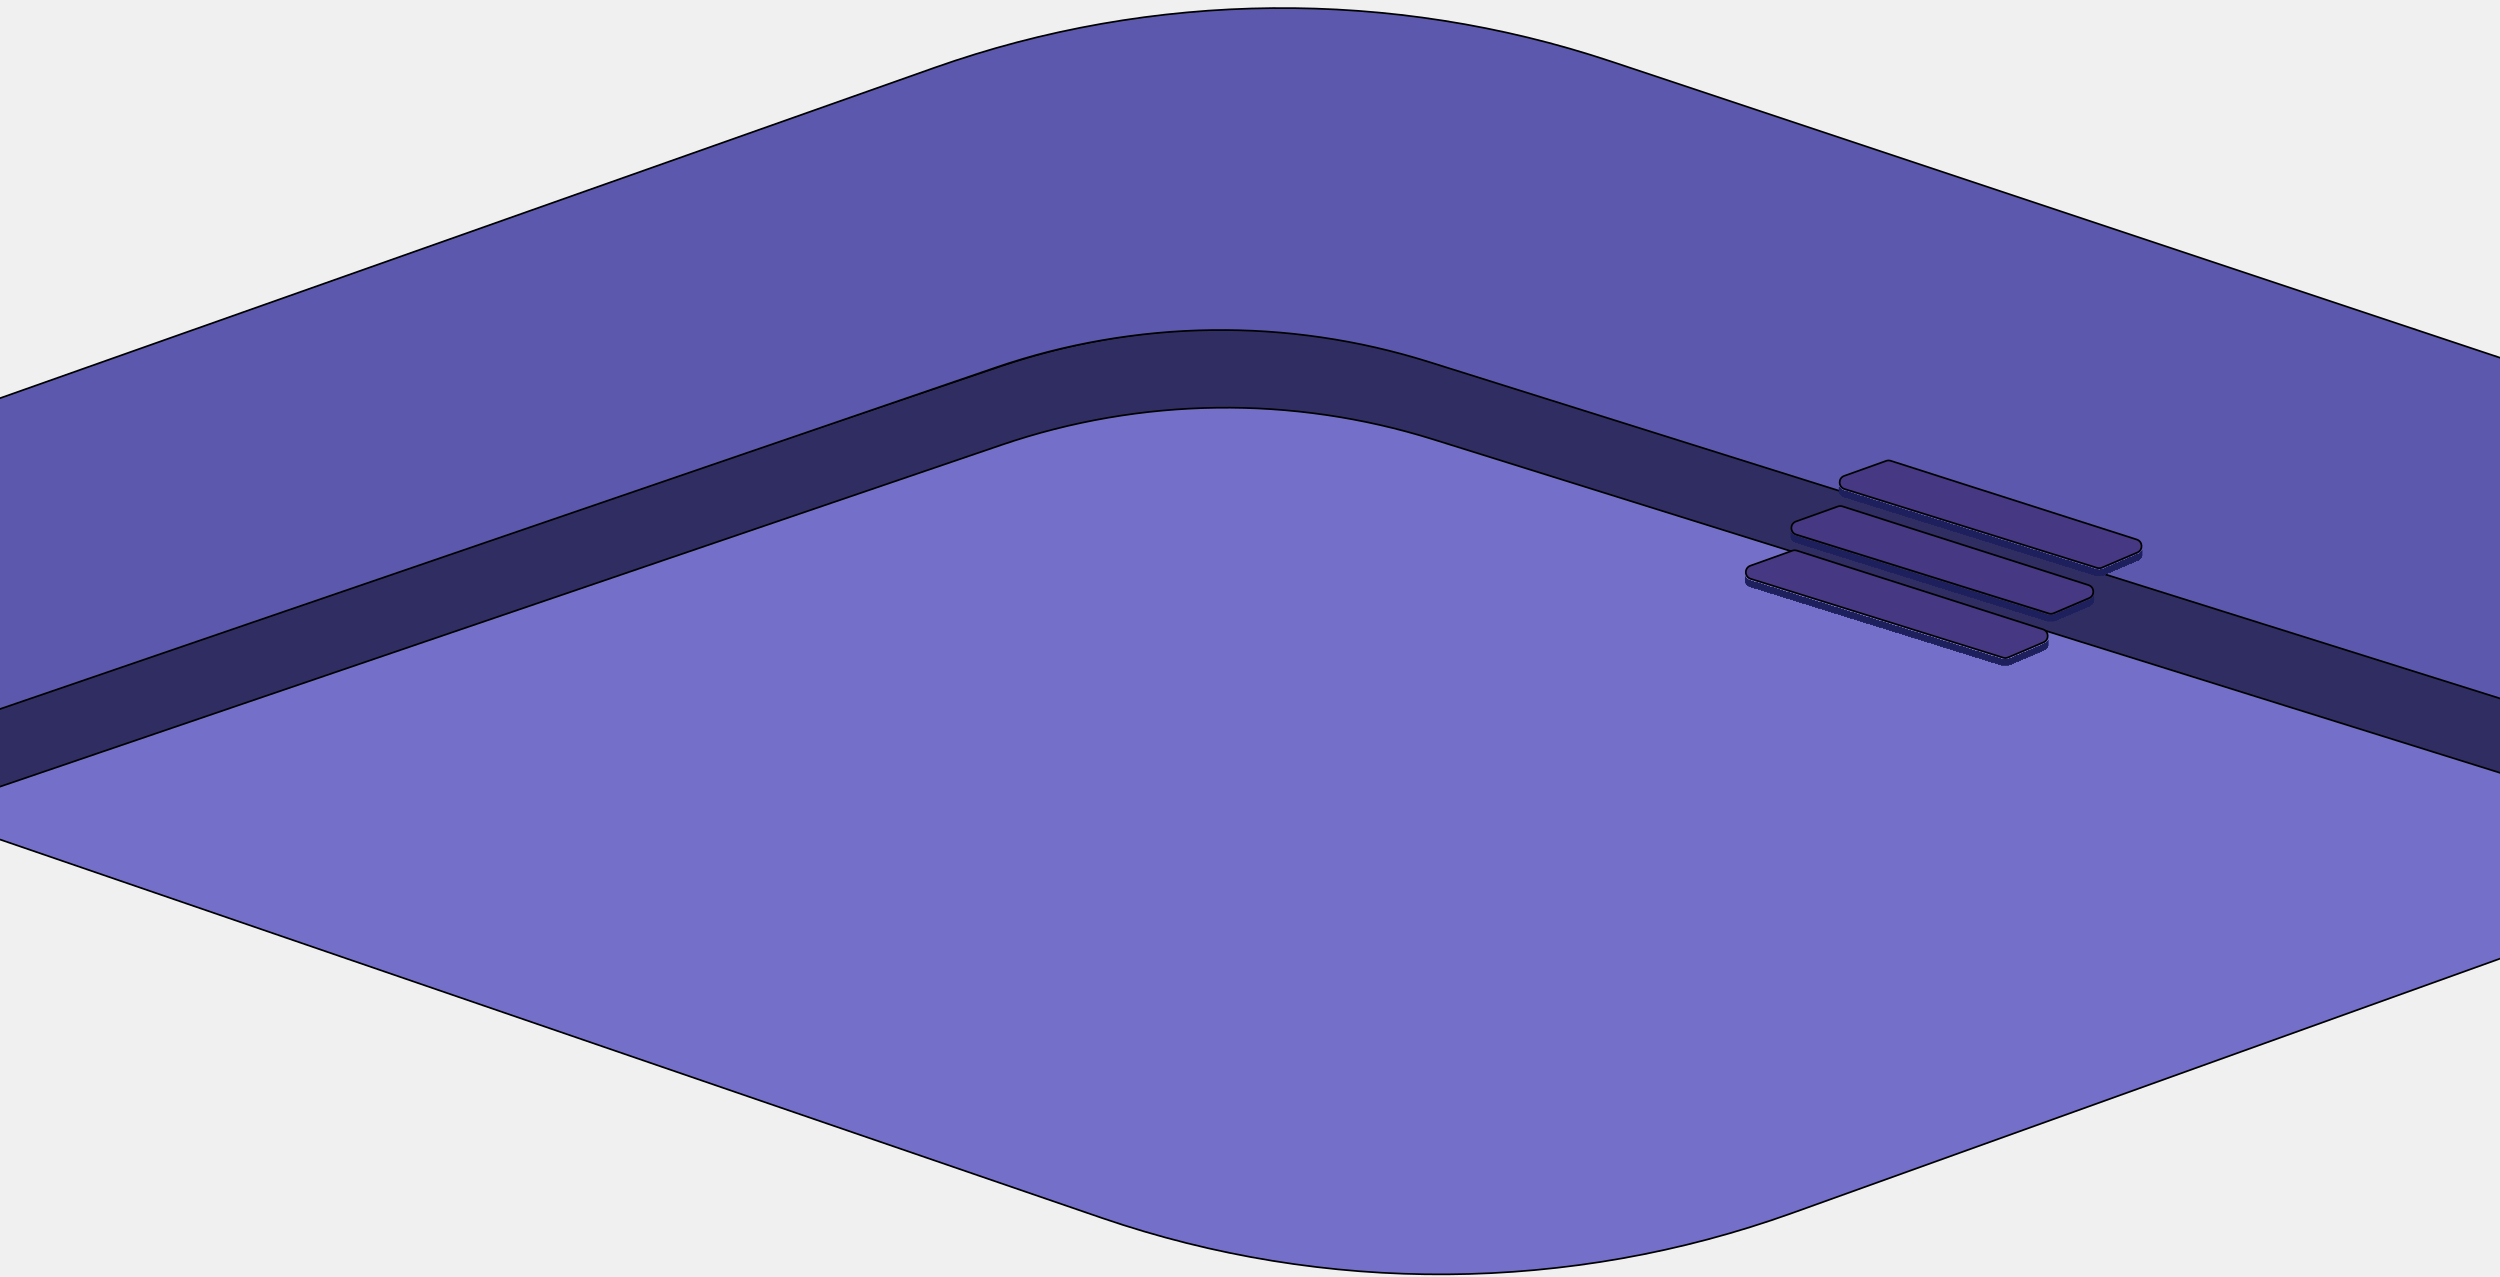
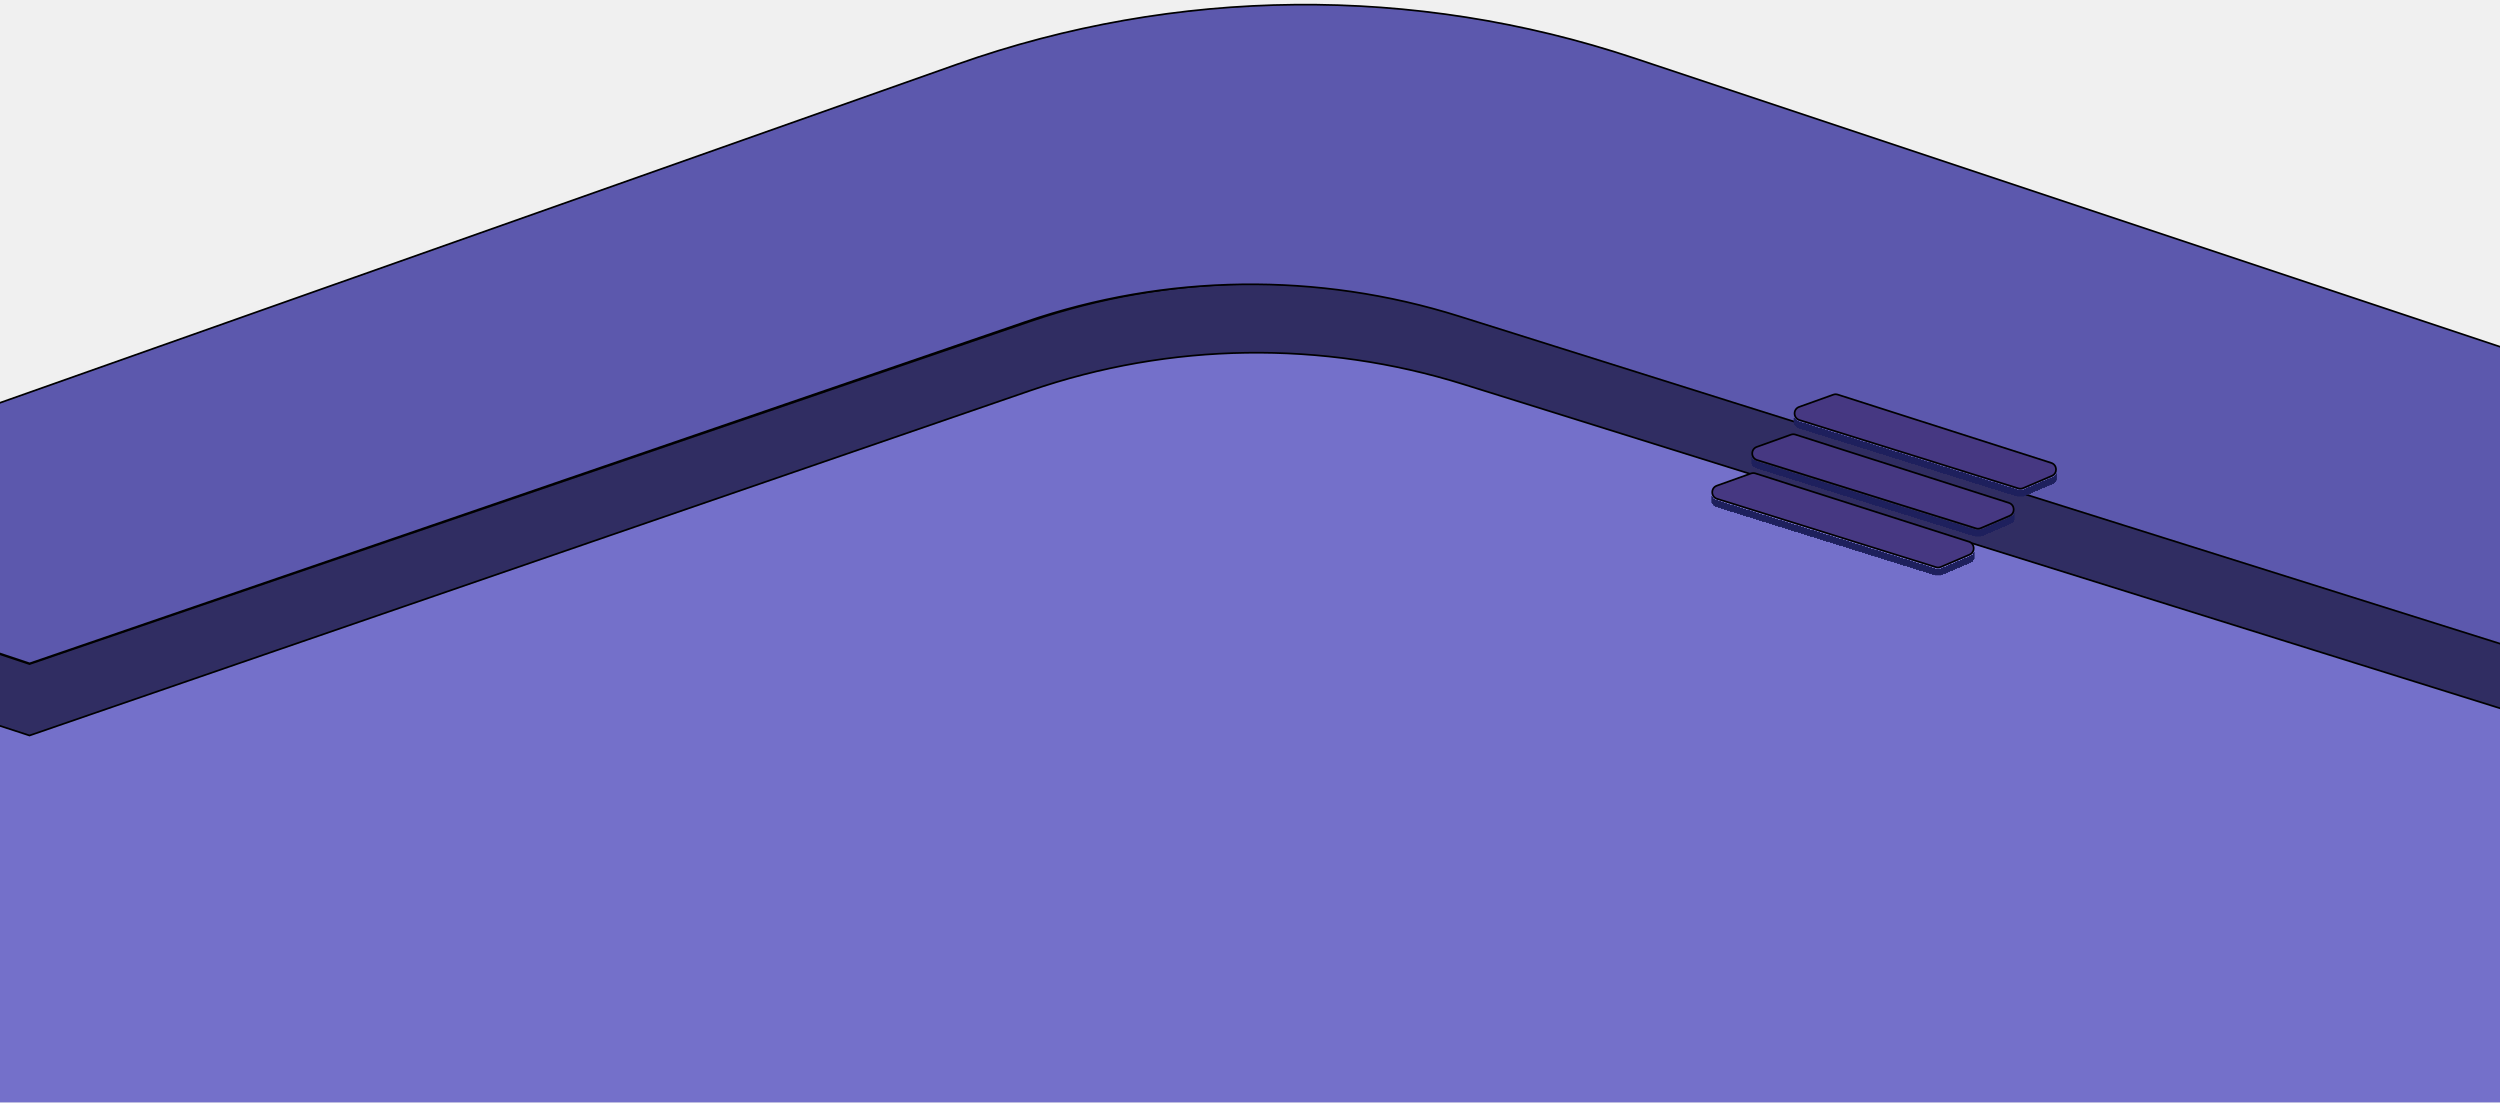
- <svg xmlns="http://www.w3.org/2000/svg" width="1440" height="735" viewBox="0 0 1440 735" fill="none">
+ <svg xmlns="http://www.w3.org/2000/svg" width="1440" height="635" viewBox="0 0 1440 635" fill="none">
  <g clip-path="url(#clip0_31911_6)">
-     <path d="M-68.428 460.074C-72.007 458.845 -72.036 453.792 -68.47 452.523L603.232 213.3C684.874 184.224 773.751 182.45 856.489 208.245L1670 461.873C1673.66 463.015 1673.77 468.158 1670.16 469.456L1032.42 698.681C903.99 744.843 763.659 745.842 634.584 701.513L-68.428 460.074Z" fill="#7470CA" stroke="black" />
-     <path d="M-257.922 322.977C-260.512 322.114 -263.186 324.042 -263.186 326.772L-263.187 369.943L-4.071 454.491L576.896 256.259C657.288 228.828 744.325 227.702 825.4 253.043L1537.17 475.518C1539.75 476.324 1542.37 474.399 1542.37 471.701L1542.37 433.5L825.219 208.043C744.258 182.591 657.3 183.549 576.919 210.778L-4.071 407.588L-257.922 322.977Z" fill="#302D62" stroke="black" />
-     <path d="M-345.95 359.265C-349.563 358.061 -349.609 352.969 -346.019 351.699L538.352 38.968C664.256 -5.555 801.416 -6.801 928.109 35.426L1758.89 312.331C1762.41 313.503 1762.58 318.413 1759.15 319.825L1507.5 423.5L823.109 208.484C741.68 182.901 654.202 184.036 573.464 211.723L-97.884 441.947L-345.95 359.265Z" fill="#5C58AD" stroke="black" />
+     <path d="M-11 351.849C-11 350.144 -9.919 348.626 -8.307 348.069L563.313 150.357C644.036 122.437 731.576 121.09 813.12 146.513L1575.29 384.136C1576.96 384.657 1578.1 386.204 1578.1 387.954L1578.1 638.5L-11 638.5L-11 351.849Z" fill="#7470CA" stroke="black" />
+     <path d="M-205.07 308.483C-207.66 307.619 -210.335 309.547 -210.335 312.277L-210.335 349.473L17 423.651L593.391 224.991C674.097 197.175 761.585 195.908 843.063 221.375L1450.94 411.377C1453.52 412.182 1456.14 410.258 1456.14 407.559L1456.14 374.711L842.937 181.934C761.539 156.344 674.091 157.453 593.369 185.1L17 382.5L-205.07 308.483Z" fill="#302D62" stroke="black" />
+     <path d="M-199.221 310.033C-202.834 308.829 -202.88 303.736 -199.29 302.467L551.438 36.994C677.342 -7.528 814.502 -8.774 941.195 33.453L1645.64 268.249C1649.05 269.387 1649.34 274.105 1646.1 275.654L1444 372L840.528 182.187C759.064 156.563 671.538 157.685 590.757 185.387L17.064 382.122L-199.221 310.033Z" fill="#5C58AD" stroke="black" />
    <g filter="url(#filter0_d_31911_6)">
-       <path d="M1086.45 265.457C1087.28 265.16 1088.18 265.145 1089.02 265.413L1230.76 310.758C1234.29 311.886 1234.52 316.792 1231.11 318.246L1210.69 326.964C1209.82 327.337 1208.84 327.387 1207.93 327.103L1062.45 281.686C1058.79 280.542 1058.68 275.395 1062.29 274.101L1086.45 265.457Z" fill="#463882" />
-       <path d="M1086.45 265.457C1087.28 265.16 1088.18 265.145 1089.02 265.413L1230.76 310.758C1234.29 311.886 1234.52 316.792 1231.11 318.246L1210.69 326.964C1209.82 327.337 1208.84 327.387 1207.93 327.103L1062.45 281.686C1058.79 280.542 1058.68 275.395 1062.29 274.101L1086.45 265.457Z" stroke="black" />
+       <path d="M1055.98 227.334C1056.81 227.038 1057.71 227.023 1058.55 227.29L1181.5 266.622C1185.03 267.75 1185.26 272.656 1181.85 274.11L1165.31 281.17C1164.43 281.544 1163.45 281.593 1162.54 281.31L1036.48 241.953C1032.82 240.809 1032.71 235.662 1036.33 234.369L1055.98 227.334Z" fill="#463882" />
+       <path d="M1055.98 227.334C1056.81 227.038 1057.71 227.023 1058.55 227.29L1181.5 266.622C1185.03 267.75 1185.26 272.656 1181.85 274.11L1165.31 281.17C1164.43 281.544 1163.45 281.593 1162.54 281.31L1036.48 241.953C1032.82 240.809 1032.71 235.662 1036.33 234.369L1055.98 227.334Z" stroke="black" />
    </g>
    <g filter="url(#filter1_d_31911_6)">
-       <path d="M1058.65 291.709C1059.48 291.413 1060.38 291.398 1061.22 291.665L1202.97 337.01C1206.49 338.139 1206.72 343.044 1203.32 344.499L1182.89 353.216C1182.02 353.59 1181.04 353.639 1180.13 353.355L1034.65 307.938C1030.99 306.794 1030.88 301.647 1034.5 300.354L1058.65 291.709Z" fill="#463882" />
-       <path d="M1058.65 291.709C1059.48 291.413 1060.38 291.398 1061.22 291.665L1202.97 337.01C1206.49 338.139 1206.72 343.044 1203.32 344.499L1182.89 353.216C1182.02 353.59 1181.04 353.639 1180.13 353.355L1034.65 307.938C1030.99 306.794 1030.88 301.647 1034.5 300.354L1058.65 291.709Z" stroke="black" />
+       <path d="M1031.59 250.367C1032.42 250.071 1033.32 250.055 1034.16 250.323L1157.11 289.654C1160.64 290.783 1160.87 295.688 1157.46 297.143L1140.92 304.203C1140.05 304.576 1139.07 304.626 1138.16 304.342L1012.09 264.986C1008.43 263.842 1008.32 258.695 1011.94 257.402L1031.59 250.367Z" fill="#463882" />
+       <path d="M1031.59 250.367C1032.42 250.071 1033.32 250.055 1034.16 250.323L1157.11 289.654C1160.64 290.783 1160.87 295.688 1157.46 297.143L1140.92 304.203C1140.05 304.576 1139.07 304.626 1138.16 304.342L1012.09 264.986C1008.43 263.842 1008.32 258.695 1011.94 257.402L1031.59 250.367Z" stroke="black" />
    </g>
    <g filter="url(#filter2_d_31911_6)">
-       <path d="M1032.4 317.189C1033.23 316.893 1034.13 316.878 1034.97 317.146L1176.71 362.49C1180.24 363.619 1180.47 368.525 1177.07 369.979L1156.64 378.696C1155.77 379.07 1154.79 379.119 1153.88 378.836L1008.4 333.418C1004.74 332.274 1004.63 327.127 1008.25 325.834L1032.4 317.189Z" fill="#463882" />
-       <path d="M1032.4 317.189C1033.23 316.893 1034.13 316.878 1034.97 317.146L1176.71 362.49C1180.24 363.619 1180.47 368.525 1177.07 369.979L1156.64 378.696C1155.77 379.07 1154.79 379.119 1153.88 378.836L1008.4 333.418C1004.74 332.274 1004.63 327.127 1008.25 325.834L1032.4 317.189Z" stroke="black" />
+       <path d="M1008.56 272.722C1009.39 272.426 1010.29 272.41 1011.13 272.678L1134.08 312.009C1137.61 313.138 1137.84 318.043 1134.43 319.498L1117.89 326.558C1117.01 326.931 1116.03 326.981 1115.13 326.697L989.061 287.341C985.397 286.197 985.292 281.05 988.906 279.757L1008.56 272.722Z" fill="#463882" />
+       <path d="M1008.56 272.722C1009.39 272.426 1010.29 272.41 1011.13 272.678L1134.08 312.009C1137.61 313.138 1137.84 318.043 1134.43 319.498L1117.89 326.558C1117.01 326.931 1116.03 326.981 1115.13 326.697L989.061 287.341C985.397 286.197 985.292 281.05 988.906 279.757L1008.56 272.722Z" stroke="black" />
    </g>
  </g>
  <defs>
-     <filter id="filter0_d_31911_6" x="1059.14" y="264.723" width="174.901" height="67.062" filterUnits="userSpaceOnUse" color-interpolation-filters="sRGB">
+     <filter id="filter0_d_31911_6" x="1033.17" y="226.6" width="151.605" height="59.391" filterUnits="userSpaceOnUse" color-interpolation-filters="sRGB">
      <feFlood flood-opacity="0" result="BackgroundImageFix" />
      <feColorMatrix in="SourceAlpha" type="matrix" values="0 0 0 0 0 0 0 0 0 0 0 0 0 0 0 0 0 0 127 0" result="hardAlpha" />
      <feOffset dy="4" />
      <feComposite in2="hardAlpha" operator="out" />
      <feColorMatrix type="matrix" values="0 0 0 0 0.116 0 0 0 0 0.126 0 0 0 0 0.365 0 0 0 1 0" />
      <feBlend mode="normal" in2="BackgroundImageFix" result="effect1_dropShadow_31911_6" />
      <feBlend mode="normal" in="SourceGraphic" in2="effect1_dropShadow_31911_6" result="shape" />
    </filter>
-     <filter id="filter1_d_31911_6" x="1031.35" y="290.975" width="174.901" height="67.062" filterUnits="userSpaceOnUse" color-interpolation-filters="sRGB">
+     <filter id="filter1_d_31911_6" x="1008.79" y="249.633" width="151.605" height="59.391" filterUnits="userSpaceOnUse" color-interpolation-filters="sRGB">
      <feFlood flood-opacity="0" result="BackgroundImageFix" />
      <feColorMatrix in="SourceAlpha" type="matrix" values="0 0 0 0 0 0 0 0 0 0 0 0 0 0 0 0 0 0 127 0" result="hardAlpha" />
      <feOffset dy="4" />
      <feComposite in2="hardAlpha" operator="out" />
      <feColorMatrix type="matrix" values="0 0 0 0 0.116 0 0 0 0 0.126 0 0 0 0 0.365 0 0 0 1 0" />
      <feBlend mode="normal" in2="BackgroundImageFix" result="effect1_dropShadow_31911_6" />
      <feBlend mode="normal" in="SourceGraphic" in2="effect1_dropShadow_31911_6" result="shape" />
    </filter>
-     <filter id="filter2_d_31911_6" x="1005.09" y="316.455" width="174.901" height="67.062" filterUnits="userSpaceOnUse" color-interpolation-filters="sRGB">
+     <filter id="filter2_d_31911_6" x="985.753" y="271.988" width="151.605" height="59.391" filterUnits="userSpaceOnUse" color-interpolation-filters="sRGB">
      <feFlood flood-opacity="0" result="BackgroundImageFix" />
      <feColorMatrix in="SourceAlpha" type="matrix" values="0 0 0 0 0 0 0 0 0 0 0 0 0 0 0 0 0 0 127 0" result="hardAlpha" />
      <feOffset dy="4" />
      <feComposite in2="hardAlpha" operator="out" />
      <feColorMatrix type="matrix" values="0 0 0 0 0.116 0 0 0 0 0.126 0 0 0 0 0.365 0 0 0 1 0" />
      <feBlend mode="normal" in2="BackgroundImageFix" result="effect1_dropShadow_31911_6" />
      <feBlend mode="normal" in="SourceGraphic" in2="effect1_dropShadow_31911_6" result="shape" />
    </filter>
    <clipPath id="clip0_31911_6">
-       <rect width="1440" height="735" fill="white" />
+       <rect width="1440" height="635" fill="white" />
    </clipPath>
  </defs>
</svg>
